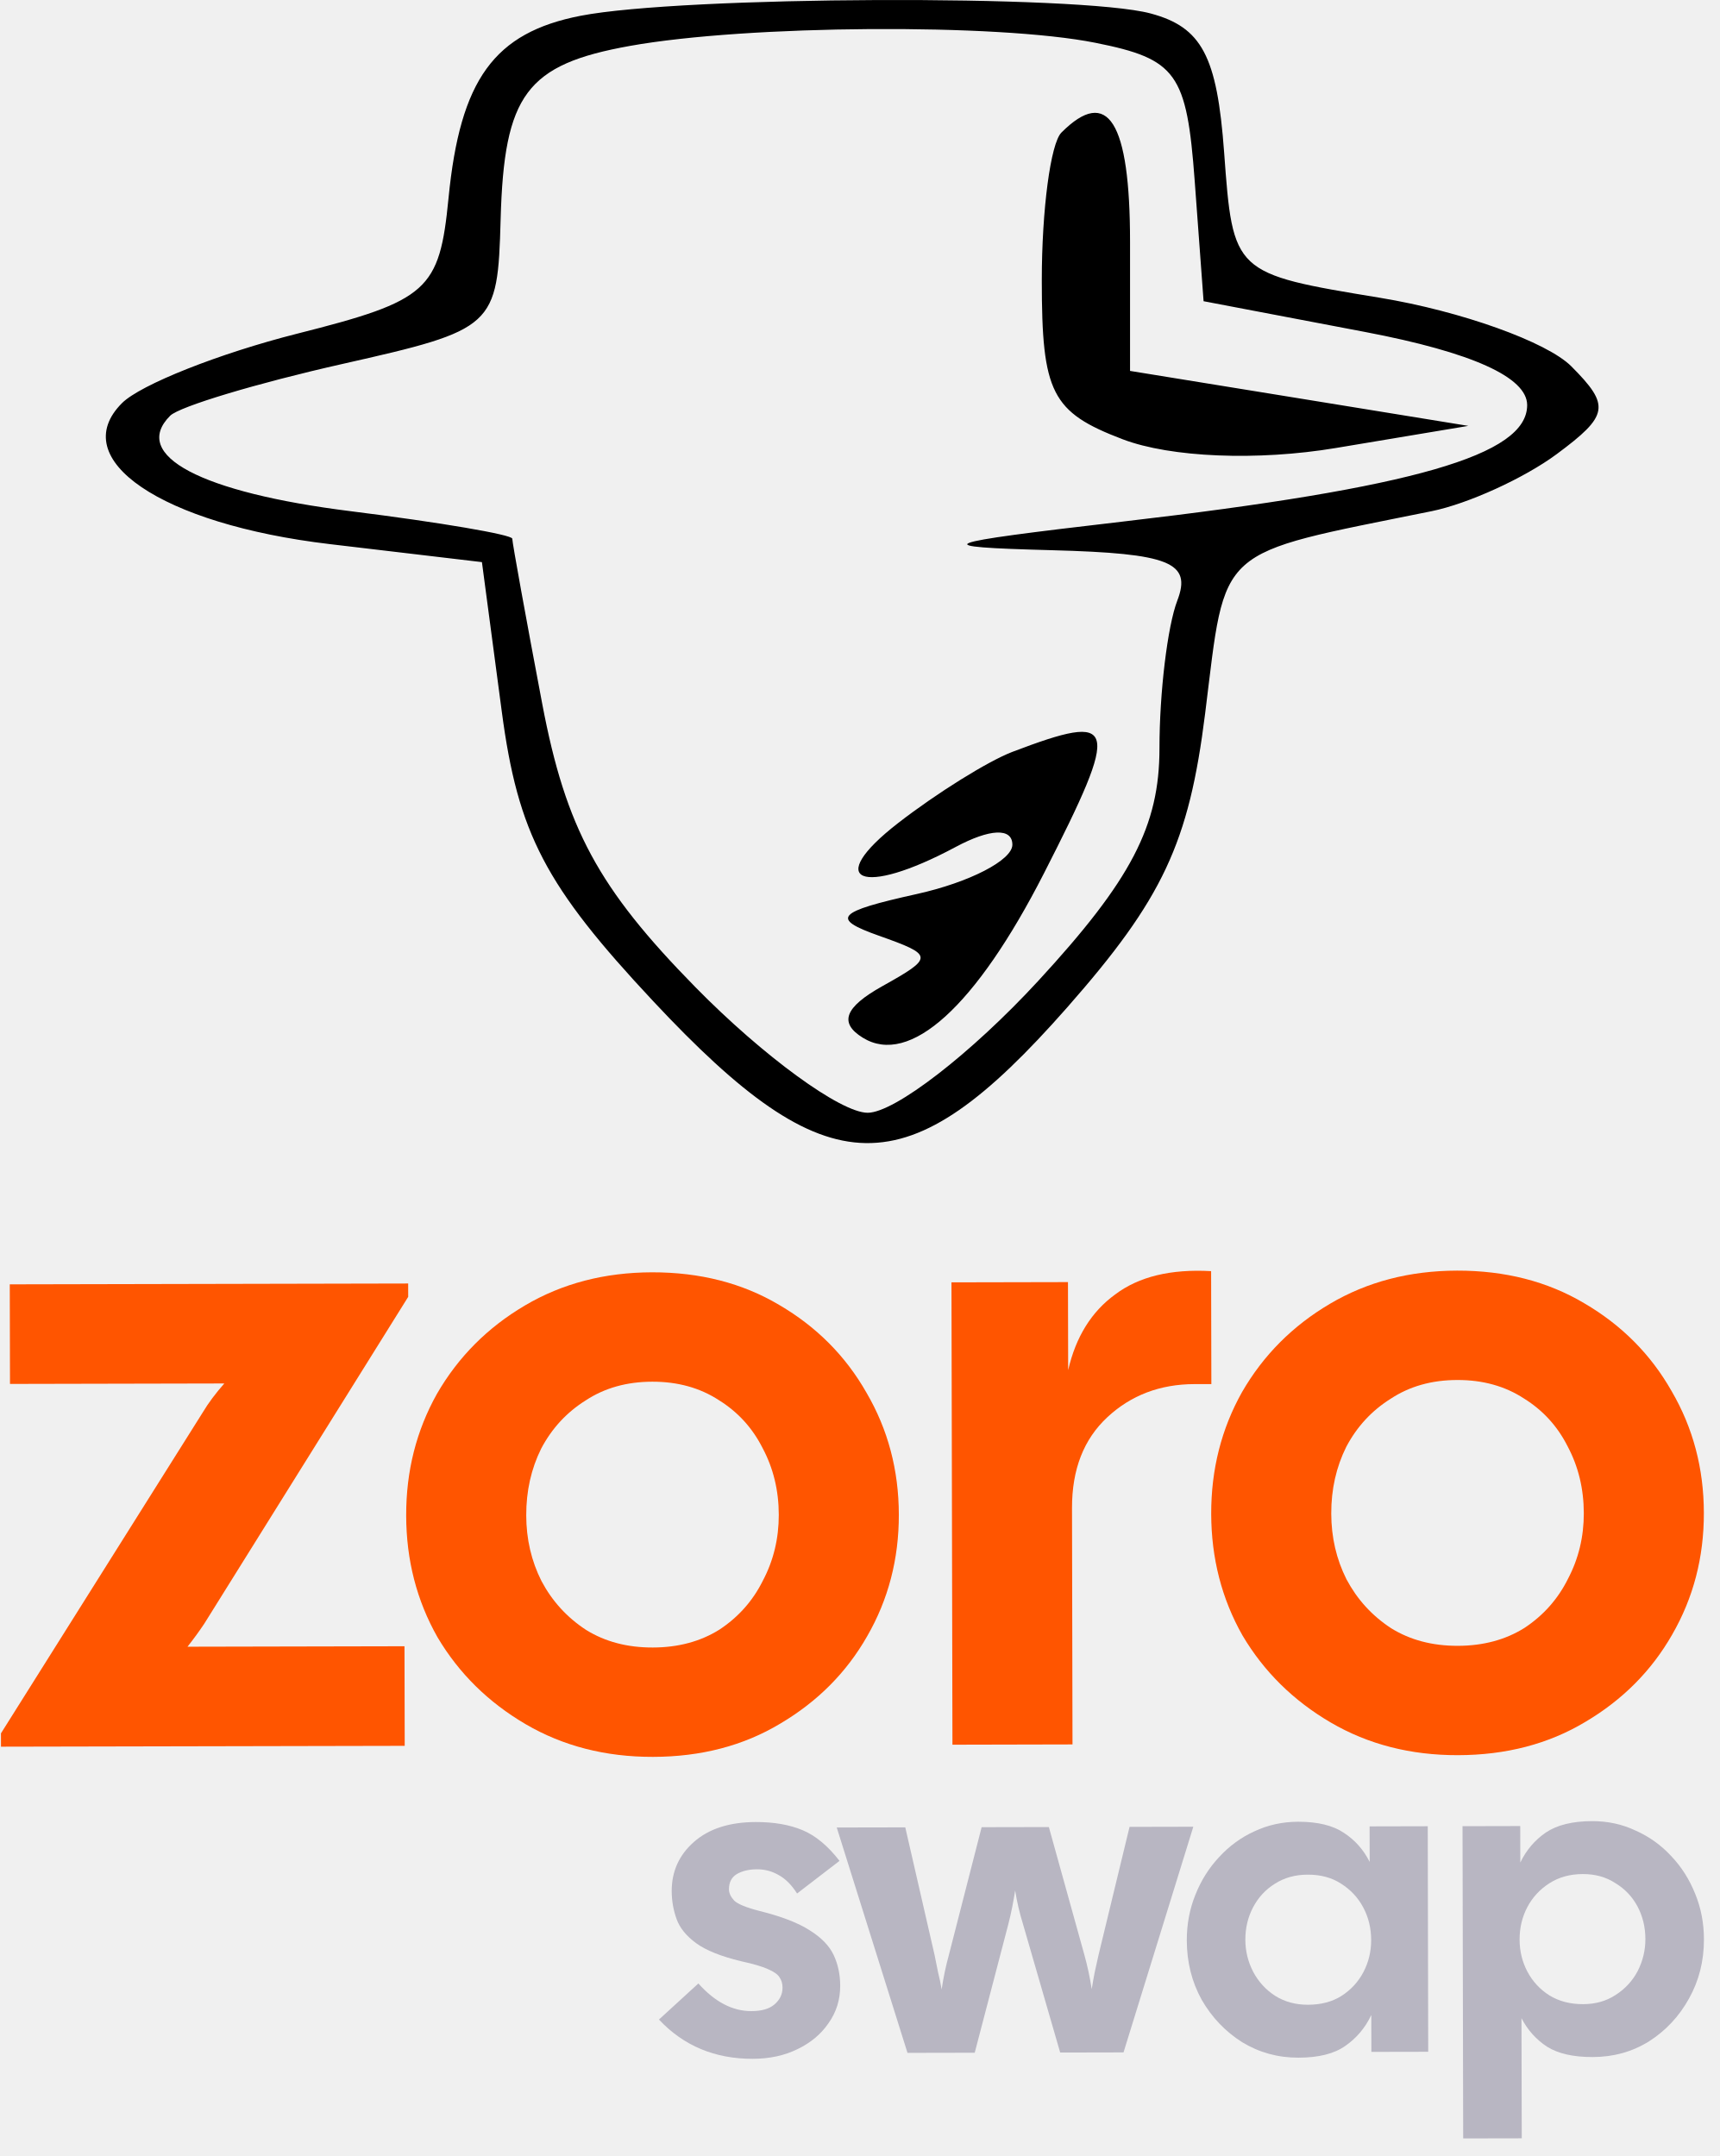
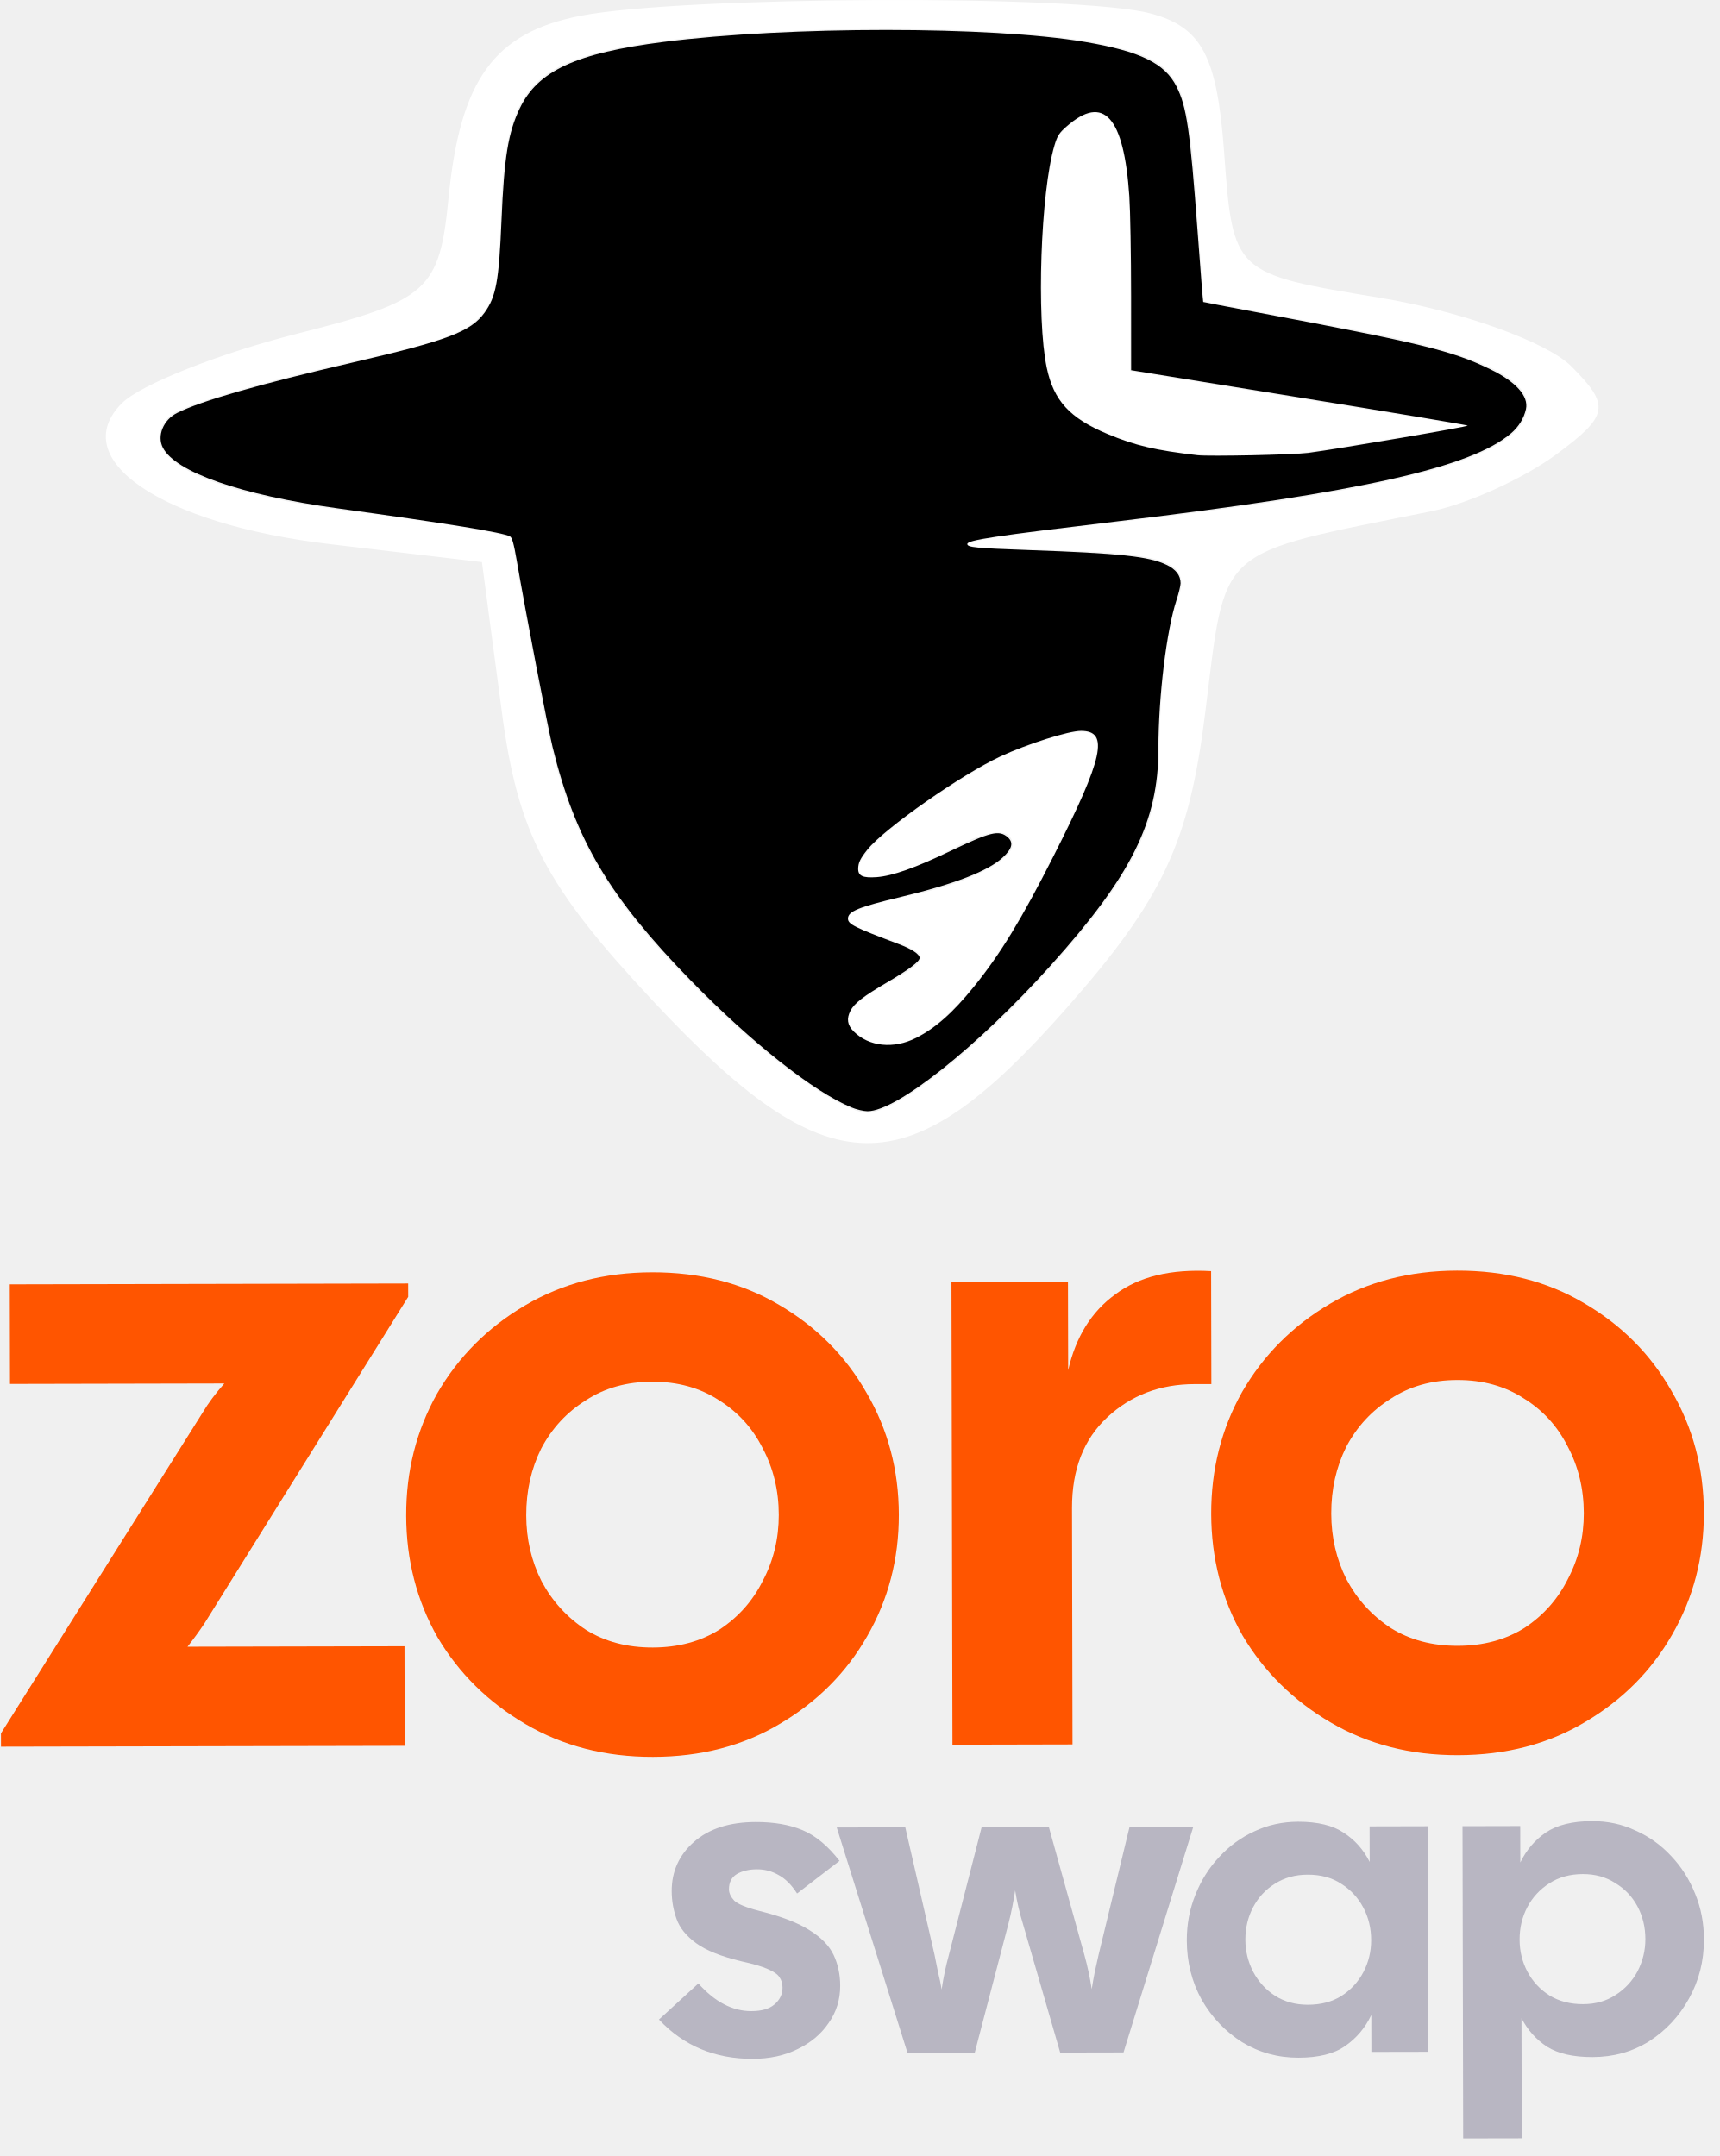
- <svg xmlns="http://www.w3.org/2000/svg" width="63" height="79" viewBox="0 0 63 79" fill="none">
-   <path fill-rule="evenodd" clip-rule="evenodd" d="M21.271 0.578C18.1 1.195 16.856 2.914 16.431 7.263C16.1 10.642 15.684 11.015 10.889 12.226C8.037 12.947 5.148 14.092 4.469 14.771C2.41 16.83 5.909 19.206 12.079 19.937L17.655 20.597L18.381 26.063C18.974 30.546 19.973 32.457 23.934 36.69C30.354 43.555 33.21 43.599 39.083 36.928C42.597 32.936 43.555 30.897 44.149 26.142C44.926 19.926 44.447 20.354 52.444 18.731C53.778 18.46 55.838 17.521 57.024 16.643C58.94 15.222 59 14.865 57.563 13.422C56.674 12.53 53.522 11.4 50.558 10.912C45.179 10.027 45.169 10.017 44.844 5.576C44.586 2.051 44.026 0.995 42.15 0.493C39.544 -0.207 24.992 -0.146 21.271 0.578ZM40.13 1.568C43.104 2.163 43.475 2.678 43.767 6.633L44.092 11.037L50.019 12.166C53.928 12.912 55.946 13.824 55.946 14.844C55.946 16.678 51.808 17.871 41.14 19.111C34.201 19.918 33.908 20.037 38.55 20.161C42.848 20.276 43.666 20.606 43.13 22.005C42.77 22.943 42.476 25.378 42.476 27.417C42.476 30.264 41.443 32.244 38.028 35.949C35.582 38.602 32.773 40.774 31.786 40.774C30.799 40.774 27.961 38.704 25.477 36.173C21.918 32.548 20.729 30.346 19.864 25.79C19.261 22.609 18.767 19.886 18.767 19.739C18.767 19.592 16.108 19.139 12.857 18.733C7.356 18.046 4.782 16.686 6.234 15.233C6.572 14.896 9.409 14.043 12.539 13.337C18.127 12.077 18.231 11.983 18.34 8.04C18.466 3.459 19.284 2.363 23.078 1.682C27.385 0.91 36.531 0.848 40.13 1.568ZM38.884 4.857C38.488 5.251 38.165 7.687 38.165 10.27C38.165 14.401 38.522 15.103 41.129 16.096C42.884 16.765 46.069 16.896 48.941 16.415L53.791 15.605L47.594 14.597L41.398 13.591V8.864C41.398 4.448 40.585 3.154 38.884 4.857ZM37.087 27.55C36.198 27.889 34.315 29.062 32.901 30.159C30.148 32.295 31.556 32.883 35.003 31.038C36.268 30.36 37.087 30.327 37.087 30.952C37.087 31.519 35.512 32.332 33.585 32.759C30.641 33.412 30.419 33.656 32.191 34.284C34.211 35 34.217 35.077 32.321 36.137C30.942 36.909 30.726 37.479 31.608 38.024C33.325 39.085 35.752 36.882 38.244 32C41.064 26.473 40.962 26.077 37.087 27.55Z" id="zoro-figure" fill="#000000" />
-   <path d="M53.414 64.313C51.676 64.317 50.123 63.918 48.753 63.118C47.383 62.317 46.306 61.255 45.521 59.932C44.758 58.587 44.375 57.1 44.371 55.471C44.368 53.842 44.745 52.354 45.502 51.006C46.281 49.657 47.354 48.58 48.721 47.774C50.087 46.967 51.639 46.562 53.377 46.558C55.136 46.555 56.689 46.953 58.038 47.754C59.408 48.555 60.474 49.627 61.237 50.972C62.022 52.317 62.416 53.804 62.419 55.433C62.423 57.062 62.035 58.55 61.256 59.899C60.498 61.225 59.437 62.291 58.07 63.098C56.725 63.904 55.173 64.309 53.414 64.313ZM53.406 60.306C54.339 60.304 55.153 60.085 55.847 59.65C56.541 59.192 57.072 58.593 57.44 57.854C57.829 57.115 58.023 56.311 58.021 55.442C58.019 54.552 57.822 53.738 57.43 53C57.059 52.263 56.526 51.677 55.83 51.244C55.134 50.79 54.319 50.563 53.385 50.566C52.451 50.567 51.637 50.797 50.943 51.255C50.249 51.691 49.707 52.278 49.318 53.017C48.95 53.757 48.767 54.571 48.769 55.462C48.771 56.331 48.957 57.134 49.328 57.871C49.721 58.609 50.265 59.205 50.961 59.66C51.657 60.093 52.472 60.308 53.406 60.306Z" fill="#FF5500" />
-   <path d="M34.892 63.929L34.856 46.988L39.124 46.979L39.131 50.205C39.41 48.988 39.984 48.063 40.852 47.432C41.719 46.778 42.891 46.494 44.368 46.577L44.377 50.715L43.758 50.716C42.498 50.719 41.435 51.123 40.568 51.928C39.701 52.734 39.269 53.842 39.272 55.254L39.29 63.919L34.892 63.929Z" fill="#FF5500" />
-   <path d="M23.922 64.375C22.185 64.379 20.631 63.98 19.261 63.18C17.891 62.379 16.814 61.317 16.029 59.994C15.266 58.649 14.883 57.162 14.88 55.533C14.876 53.904 15.253 52.416 16.01 51.068C16.79 49.719 17.862 48.642 19.229 47.836C20.595 47.029 22.147 46.624 23.885 46.62C25.644 46.617 27.198 47.015 28.546 47.816C29.916 48.617 30.982 49.69 31.745 51.035C32.53 52.379 32.924 53.866 32.928 55.495C32.931 57.124 32.543 58.613 31.764 59.961C31.007 61.287 29.945 62.354 28.578 63.16C27.233 63.967 25.681 64.372 23.922 64.375ZM23.914 60.368C24.848 60.366 25.662 60.147 26.356 59.712C27.05 59.254 27.581 58.656 27.948 57.916C28.338 57.177 28.531 56.373 28.53 55.504C28.528 54.614 28.331 53.8 27.938 53.062C27.567 52.325 27.034 51.739 26.338 51.306C25.642 50.852 24.827 50.626 23.893 50.628C22.959 50.63 22.145 50.859 21.451 51.317C20.757 51.753 20.216 52.34 19.826 53.079C19.459 53.819 19.276 54.633 19.278 55.524C19.279 56.393 19.466 57.196 19.837 57.934C20.229 58.671 20.773 59.267 21.469 59.722C22.165 60.155 22.98 60.37 23.914 60.368Z" fill="#FF5500" />
-   <path d="M0.036 64.002L0.035 63.513L7.438 51.737C7.632 51.411 7.892 51.063 8.217 50.693L0.366 50.71L0.358 47.061L14.953 47.03L14.954 47.519L7.486 59.491C7.313 59.752 7.108 60.034 6.869 60.339L14.818 60.322L14.826 63.971L0.036 64.002Z" fill="#FF5500" />
-   <path d="M53.602 78.356L53.578 66.915L55.692 66.91L55.695 68.245C55.916 67.789 56.228 67.423 56.63 67.147C57.042 66.87 57.609 66.731 58.329 66.73C58.901 66.729 59.431 66.844 59.919 67.076C60.417 67.297 60.852 67.609 61.224 68.011C61.596 68.402 61.888 68.862 62.101 69.392C62.314 69.91 62.421 70.466 62.422 71.059C62.424 71.854 62.24 72.58 61.871 73.238C61.512 73.885 61.026 74.405 60.412 74.798C59.798 75.181 59.11 75.373 58.347 75.374C57.638 75.376 57.081 75.25 56.678 74.997C56.275 74.733 55.962 74.384 55.738 73.95L55.748 78.352L53.602 78.356ZM57.994 73.436C58.449 73.436 58.846 73.323 59.185 73.1C59.534 72.877 59.804 72.585 59.994 72.225C60.184 71.853 60.278 71.461 60.277 71.048C60.276 70.614 60.18 70.217 59.989 69.857C59.797 69.497 59.526 69.212 59.176 69.001C58.837 68.779 58.439 68.668 57.984 68.669C57.518 68.67 57.11 68.782 56.761 69.006C56.412 69.229 56.142 69.521 55.952 69.881C55.762 70.242 55.668 70.639 55.669 71.074C55.67 71.497 55.766 71.889 55.957 72.249C56.149 72.609 56.419 72.9 56.77 73.121C57.12 73.332 57.528 73.438 57.994 73.436Z" fill="#B8B6C2" />
-   <path d="M47.57 75.397C46.818 75.399 46.129 75.21 45.503 74.829C44.888 74.439 44.394 73.921 44.022 73.275C43.66 72.619 43.479 71.894 43.477 71.099C43.476 70.506 43.581 69.95 43.791 69.43C44.002 68.9 44.292 68.439 44.662 68.046C45.032 67.642 45.461 67.329 45.948 67.106C46.445 66.871 46.98 66.754 47.552 66.752C48.272 66.751 48.834 66.888 49.237 67.162C49.64 67.426 49.954 67.78 50.177 68.225L50.174 66.922L52.304 66.917L52.321 75.181L50.239 75.185L50.236 73.834C50.015 74.301 49.698 74.678 49.285 74.965C48.883 75.251 48.312 75.396 47.57 75.397ZM47.916 73.458C48.392 73.457 48.8 73.35 49.139 73.137C49.488 72.914 49.757 72.622 49.947 72.262C50.137 71.901 50.232 71.509 50.231 71.085C50.23 70.651 50.134 70.254 49.942 69.894C49.751 69.534 49.48 69.243 49.13 69.022C48.79 68.8 48.382 68.689 47.906 68.691C47.45 68.691 47.048 68.803 46.699 69.027C46.36 69.239 46.096 69.526 45.906 69.886C45.716 70.247 45.621 70.645 45.622 71.079C45.623 71.492 45.719 71.884 45.911 72.254C46.102 72.614 46.368 72.905 46.707 73.127C47.057 73.348 47.46 73.459 47.916 73.458Z" fill="#B8B6C2" />
-   <path d="M33.245 75.221L30.653 66.963L33.164 66.958L34.239 71.643C34.282 71.844 34.324 72.056 34.367 72.279C34.421 72.49 34.463 72.697 34.496 72.898C34.558 72.474 34.647 72.05 34.763 71.626L35.961 66.952L38.424 66.947L39.721 71.616C39.839 72.039 39.929 72.463 39.994 72.886C40.025 72.685 40.062 72.478 40.104 72.266C40.156 72.044 40.203 71.832 40.245 71.63L41.38 66.94L43.716 66.935L41.159 75.204L38.839 75.209L37.478 70.508C37.35 70.095 37.254 69.682 37.189 69.269C37.158 69.471 37.121 69.677 37.08 69.889C37.038 70.101 36.99 70.308 36.938 70.509L35.708 75.216L33.245 75.221Z" fill="#B8B6C2" />
-   <path d="M27.576 75.439C26.188 75.442 25.043 74.963 24.14 74L25.584 72.678C26.189 73.355 26.836 73.693 27.525 73.691C27.895 73.691 28.176 73.611 28.366 73.451C28.567 73.281 28.667 73.075 28.667 72.831C28.667 72.683 28.629 72.555 28.555 72.45C28.491 72.344 28.348 72.244 28.125 72.149C27.913 72.054 27.59 71.959 27.155 71.865C26.413 71.686 25.862 71.465 25.501 71.201C25.14 70.937 24.901 70.641 24.784 70.312C24.667 69.984 24.608 69.645 24.607 69.296C24.606 68.575 24.875 67.976 25.414 67.498C25.964 67.01 26.721 66.765 27.685 66.763C28.352 66.761 28.924 66.861 29.402 67.061C29.879 67.261 30.33 67.636 30.755 68.186L29.2 69.381C28.998 69.064 28.77 68.837 28.515 68.7C28.271 68.562 28.012 68.494 27.736 68.495C27.439 68.495 27.191 68.554 26.99 68.671C26.799 68.788 26.704 68.974 26.705 69.228C26.705 69.365 26.769 69.503 26.896 69.641C27.024 69.767 27.331 69.894 27.819 70.02C28.624 70.219 29.239 70.457 29.664 70.731C30.088 70.995 30.38 71.296 30.54 71.635C30.699 71.974 30.779 72.35 30.78 72.763C30.781 73.271 30.639 73.727 30.354 74.13C30.079 74.534 29.699 74.852 29.212 75.086C28.736 75.32 28.19 75.438 27.576 75.439Z" fill="#B8B6C2" />
+ <svg xmlns="http://www.w3.org/2000/svg" width="63" height="79" viewBox="0 0 63 79" fill="none" version="1.1" id="svg8">
+   <defs id="defs8" />
+   <path fill-rule="evenodd" clip-rule="evenodd" d="M21.271 0.578C18.1 1.195 16.856 2.914 16.431 7.263C16.1 10.642 15.684 11.015 10.889 12.226C8.037 12.947 5.148 14.092 4.469 14.771C2.41 16.83 5.909 19.206 12.079 19.937L17.655 20.597L18.381 26.063C18.974 30.546 19.973 32.457 23.934 36.69C30.354 43.555 33.21 43.599 39.083 36.928C42.597 32.936 43.555 30.897 44.149 26.142C44.926 19.926 44.447 20.354 52.444 18.731C53.778 18.46 55.838 17.521 57.024 16.643C58.94 15.222 59 14.865 57.563 13.422C56.674 12.53 53.522 11.4 50.558 10.912C45.179 10.027 45.169 10.017 44.844 5.576C44.586 2.051 44.026 0.995 42.15 0.493C39.544 -0.207 24.992 -0.146 21.271 0.578ZM40.13 1.568C43.104 2.163 43.475 2.678 43.767 6.633L44.092 11.037L50.019 12.166C53.928 12.912 55.946 13.824 55.946 14.844C55.946 16.678 51.808 17.871 41.14 19.111C34.201 19.918 33.908 20.037 38.55 20.161C42.848 20.276 43.666 20.606 43.13 22.005C42.77 22.943 42.476 25.378 42.476 27.417C42.476 30.264 41.443 32.244 38.028 35.949C35.582 38.602 32.773 40.774 31.786 40.774C30.799 40.774 27.961 38.704 25.477 36.173C21.918 32.548 20.729 30.346 19.864 25.79C19.261 22.609 18.767 19.886 18.767 19.739C18.767 19.592 16.108 19.139 12.857 18.733C7.356 18.046 4.782 16.686 6.234 15.233C6.572 14.896 9.409 14.043 12.539 13.337C18.127 12.077 18.231 11.983 18.34 8.04C18.466 3.459 19.284 2.363 23.078 1.682C27.385 0.91 36.531 0.848 40.13 1.568ZM38.884 4.857C38.488 5.251 38.165 7.687 38.165 10.27C38.165 14.401 38.522 15.103 41.129 16.096C42.884 16.765 46.069 16.896 48.941 16.415L53.791 15.605L47.594 14.597L41.398 13.591V8.864C41.398 4.448 40.585 3.154 38.884 4.857ZM37.087 27.55C36.198 27.889 34.315 29.062 32.901 30.159C30.148 32.295 31.556 32.883 35.003 31.038C36.268 30.36 37.087 30.327 37.087 30.952C37.087 31.519 35.512 32.332 33.585 32.759C30.641 33.412 30.419 33.656 32.191 34.284C34.211 35 34.217 35.077 32.321 36.137C30.942 36.909 30.726 37.479 31.608 38.024C33.325 39.085 35.752 36.882 38.244 32C41.064 26.473 40.962 26.077 37.087 27.55Z" id="zoro-figure" fill="#000000" style="fill:#ffffff;fill-opacity:1" />
+   <path d="M53.414 64.313C51.676 64.317 50.123 63.918 48.753 63.118C47.383 62.317 46.306 61.255 45.521 59.932C44.758 58.587 44.375 57.1 44.371 55.471C44.368 53.842 44.745 52.354 45.502 51.006C46.281 49.657 47.354 48.58 48.721 47.774C50.087 46.967 51.639 46.562 53.377 46.558C55.136 46.555 56.689 46.953 58.038 47.754C59.408 48.555 60.474 49.627 61.237 50.972C62.022 52.317 62.416 53.804 62.419 55.433C62.423 57.062 62.035 58.55 61.256 59.899C60.498 61.225 59.437 62.291 58.07 63.098C56.725 63.904 55.173 64.309 53.414 64.313ZM53.406 60.306C54.339 60.304 55.153 60.085 55.847 59.65C56.541 59.192 57.072 58.593 57.44 57.854C57.829 57.115 58.023 56.311 58.021 55.442C58.019 54.552 57.822 53.738 57.43 53C57.059 52.263 56.526 51.677 55.83 51.244C55.134 50.79 54.319 50.563 53.385 50.566C52.451 50.567 51.637 50.797 50.943 51.255C50.249 51.691 49.707 52.278 49.318 53.017C48.95 53.757 48.767 54.571 48.769 55.462C48.771 56.331 48.957 57.134 49.328 57.871C49.721 58.609 50.265 59.205 50.961 59.66C51.657 60.093 52.472 60.308 53.406 60.306Z" fill="#FF5500" id="path1" />
+   <path d="M34.892 63.929L34.856 46.988L39.124 46.979L39.131 50.205C39.41 48.988 39.984 48.063 40.852 47.432C41.719 46.778 42.891 46.494 44.368 46.577L44.377 50.715L43.758 50.716C42.498 50.719 41.435 51.123 40.568 51.928C39.701 52.734 39.269 53.842 39.272 55.254L39.29 63.919L34.892 63.929Z" fill="#FF5500" id="path2" />
+   <path d="M23.922 64.375C22.185 64.379 20.631 63.98 19.261 63.18C17.891 62.379 16.814 61.317 16.029 59.994C15.266 58.649 14.883 57.162 14.88 55.533C14.876 53.904 15.253 52.416 16.01 51.068C16.79 49.719 17.862 48.642 19.229 47.836C20.595 47.029 22.147 46.624 23.885 46.62C25.644 46.617 27.198 47.015 28.546 47.816C29.916 48.617 30.982 49.69 31.745 51.035C32.53 52.379 32.924 53.866 32.928 55.495C32.931 57.124 32.543 58.613 31.764 59.961C31.007 61.287 29.945 62.354 28.578 63.16C27.233 63.967 25.681 64.372 23.922 64.375ZM23.914 60.368C24.848 60.366 25.662 60.147 26.356 59.712C27.05 59.254 27.581 58.656 27.948 57.916C28.338 57.177 28.531 56.373 28.53 55.504C28.528 54.614 28.331 53.8 27.938 53.062C27.567 52.325 27.034 51.739 26.338 51.306C25.642 50.852 24.827 50.626 23.893 50.628C22.959 50.63 22.145 50.859 21.451 51.317C20.757 51.753 20.216 52.34 19.826 53.079C19.459 53.819 19.276 54.633 19.278 55.524C19.279 56.393 19.466 57.196 19.837 57.934C20.229 58.671 20.773 59.267 21.469 59.722C22.165 60.155 22.98 60.37 23.914 60.368Z" fill="#FF5500" id="path3" />
+   <path d="M0.036 64.002L0.035 63.513L7.438 51.737C7.632 51.411 7.892 51.063 8.217 50.693L0.366 50.71L0.358 47.061L14.953 47.03L14.954 47.519L7.486 59.491C7.313 59.752 7.108 60.034 6.869 60.339L14.818 60.322L14.826 63.971L0.036 64.002Z" fill="#FF5500" id="path4" />
+   <path d="M53.602 78.356L53.578 66.915L55.692 66.91L55.695 68.245C55.916 67.789 56.228 67.423 56.63 67.147C57.042 66.87 57.609 66.731 58.329 66.73C58.901 66.729 59.431 66.844 59.919 67.076C60.417 67.297 60.852 67.609 61.224 68.011C61.596 68.402 61.888 68.862 62.101 69.392C62.314 69.91 62.421 70.466 62.422 71.059C62.424 71.854 62.24 72.58 61.871 73.238C61.512 73.885 61.026 74.405 60.412 74.798C59.798 75.181 59.11 75.373 58.347 75.374C57.638 75.376 57.081 75.25 56.678 74.997C56.275 74.733 55.962 74.384 55.738 73.95L55.748 78.352L53.602 78.356ZM57.994 73.436C58.449 73.436 58.846 73.323 59.185 73.1C59.534 72.877 59.804 72.585 59.994 72.225C60.184 71.853 60.278 71.461 60.277 71.048C60.276 70.614 60.18 70.217 59.989 69.857C59.797 69.497 59.526 69.212 59.176 69.001C58.837 68.779 58.439 68.668 57.984 68.669C57.518 68.67 57.11 68.782 56.761 69.006C56.412 69.229 56.142 69.521 55.952 69.881C55.762 70.242 55.668 70.639 55.669 71.074C55.67 71.497 55.766 71.889 55.957 72.249C56.149 72.609 56.419 72.9 56.77 73.121C57.12 73.332 57.528 73.438 57.994 73.436Z" fill="#B8B6C2" id="path5" />
+   <path d="M47.57 75.397C46.818 75.399 46.129 75.21 45.503 74.829C44.888 74.439 44.394 73.921 44.022 73.275C43.66 72.619 43.479 71.894 43.477 71.099C43.476 70.506 43.581 69.95 43.791 69.43C44.002 68.9 44.292 68.439 44.662 68.046C45.032 67.642 45.461 67.329 45.948 67.106C46.445 66.871 46.98 66.754 47.552 66.752C48.272 66.751 48.834 66.888 49.237 67.162C49.64 67.426 49.954 67.78 50.177 68.225L50.174 66.922L52.304 66.917L52.321 75.181L50.239 75.185L50.236 73.834C50.015 74.301 49.698 74.678 49.285 74.965C48.883 75.251 48.312 75.396 47.57 75.397ZM47.916 73.458C48.392 73.457 48.8 73.35 49.139 73.137C49.488 72.914 49.757 72.622 49.947 72.262C50.137 71.901 50.232 71.509 50.231 71.085C50.23 70.651 50.134 70.254 49.942 69.894C49.751 69.534 49.48 69.243 49.13 69.022C48.79 68.8 48.382 68.689 47.906 68.691C47.45 68.691 47.048 68.803 46.699 69.027C46.36 69.239 46.096 69.526 45.906 69.886C45.716 70.247 45.621 70.645 45.622 71.079C45.623 71.492 45.719 71.884 45.911 72.254C46.102 72.614 46.368 72.905 46.707 73.127C47.057 73.348 47.46 73.459 47.916 73.458Z" fill="#B8B6C2" id="path6" />
+   <path d="M33.245 75.221L30.653 66.963L33.164 66.958L34.239 71.643C34.282 71.844 34.324 72.056 34.367 72.279C34.421 72.49 34.463 72.697 34.496 72.898C34.558 72.474 34.647 72.05 34.763 71.626L35.961 66.952L38.424 66.947L39.721 71.616C39.839 72.039 39.929 72.463 39.994 72.886C40.025 72.685 40.062 72.478 40.104 72.266C40.156 72.044 40.203 71.832 40.245 71.63L41.38 66.94L43.716 66.935L41.159 75.204L38.839 75.209L37.478 70.508C37.35 70.095 37.254 69.682 37.189 69.269C37.158 69.471 37.121 69.677 37.08 69.889C37.038 70.101 36.99 70.308 36.938 70.509L35.708 75.216L33.245 75.221Z" fill="#B8B6C2" id="path7" />
+   <path d="M27.576 75.439C26.188 75.442 25.043 74.963 24.14 74L25.584 72.678C26.189 73.355 26.836 73.693 27.525 73.691C27.895 73.691 28.176 73.611 28.366 73.451C28.567 73.281 28.667 73.075 28.667 72.831C28.667 72.683 28.629 72.555 28.555 72.45C28.491 72.344 28.348 72.244 28.125 72.149C27.913 72.054 27.59 71.959 27.155 71.865C26.413 71.686 25.862 71.465 25.501 71.201C25.14 70.937 24.901 70.641 24.784 70.312C24.667 69.984 24.608 69.645 24.607 69.296C24.606 68.575 24.875 67.976 25.414 67.498C25.964 67.01 26.721 66.765 27.685 66.763C28.352 66.761 28.924 66.861 29.402 67.061C29.879 67.261 30.33 67.636 30.755 68.186L29.2 69.381C28.998 69.064 28.77 68.837 28.515 68.7C28.271 68.562 28.012 68.494 27.736 68.495C27.439 68.495 27.191 68.554 26.99 68.671C26.799 68.788 26.704 68.974 26.705 69.228C26.705 69.365 26.769 69.503 26.896 69.641C27.024 69.767 27.331 69.894 27.819 70.02C28.624 70.219 29.239 70.457 29.664 70.731C30.088 70.995 30.38 71.296 30.54 71.635C30.699 71.974 30.779 72.35 30.78 72.763C30.781 73.271 30.639 73.727 30.354 74.13C30.079 74.534 29.699 74.852 29.212 75.086C28.736 75.32 28.19 75.438 27.576 75.439Z" fill="#B8B6C2" id="path8" />
+   <path style="opacity:1;fill:#000000;fill-opacity:1;fill-rule:evenodd;stroke:none;stroke-width:0;stroke-dasharray:none;stroke-opacity:1;paint-order:markers stroke fill" d="M 31.178,40.57 C 29.812,40.009 27.523,38.199 25.31,35.93 22.313,32.857 21.08,30.777 20.246,27.384 20.072,26.676 19.255,22.425 18.932,20.543 18.826,19.926 18.761,19.696 18.683,19.654 18.412,19.509 16.493,19.197 12.344,18.623 8.829,18.136 6.432,17.302 5.967,16.403 5.743,15.971 5.982,15.387 6.487,15.132 7.36,14.693 9.494,14.079 12.906,13.287 c 3.49,-0.81 4.339,-1.131 4.845,-1.83 0.424,-0.586 0.529,-1.158 0.622,-3.394 0.096,-2.293 0.245,-3.208 0.668,-4.091 0.661,-1.379 2.062,-2.026 5.274,-2.436 4.567,-0.583 12.008,-0.582 15.434,8.907e-4 2.021,0.344 2.919,0.781 3.348,1.629 0.377,0.744 0.496,1.562 0.776,5.33 0.104,1.407 0.196,2.563 0.205,2.569 0.008,0.006 0.873,0.173 1.921,0.37 6.106,1.15 7.187,1.414 8.594,2.096 0.94,0.456 1.412,0.982 1.308,1.46 -0.072,0.333 -0.261,0.642 -0.541,0.882 -1.462,1.257 -5.495,2.162 -14.362,3.222 -4.626,0.553 -5.562,0.694 -5.562,0.84 0,0.122 0.311,0.152 2.281,0.222 3.3,0.116 4.377,0.232 5.017,0.54 0.345,0.166 0.515,0.389 0.515,0.674 0,0.087 -0.067,0.364 -0.15,0.616 -0.368,1.126 -0.661,3.534 -0.662,5.444 -0.002,2.673 -0.983,4.646 -3.948,7.946 -2.672,2.974 -5.646,5.341 -6.709,5.341 -0.138,0 -0.409,-0.065 -0.604,-0.145 z m 2.374,-2.534 c 0.719,-0.363 1.354,-0.925 2.132,-1.887 0.966,-1.194 1.736,-2.458 2.91,-4.775 1.833,-3.617 2.047,-4.594 1.007,-4.594 -0.454,0 -1.972,0.481 -2.945,0.933 -1.444,0.671 -4.267,2.649 -4.88,3.418 -0.266,0.334 -0.338,0.484 -0.338,0.705 0,0.264 0.173,0.341 0.682,0.304 0.571,-0.042 1.409,-0.339 2.693,-0.954 1.475,-0.706 1.785,-0.781 2.1,-0.511 0.224,0.193 0.169,0.423 -0.176,0.742 -0.543,0.502 -1.76,0.973 -3.736,1.448 -1.563,0.376 -1.937,0.529 -1.937,0.795 0,0.204 0.226,0.318 1.848,0.929 0.488,0.184 0.777,0.374 0.777,0.511 0,0.132 -0.389,0.425 -1.186,0.892 -0.878,0.515 -1.207,0.77 -1.348,1.043 -0.151,0.293 -0.115,0.528 0.119,0.761 0.556,0.556 1.463,0.651 2.28,0.238 z M 47.906,16.597 c 1.202,-0.16 5.906,-0.965 5.861,-1.003 -0.027,-0.023 -2.812,-0.489 -6.19,-1.035 L 41.438,13.565 41.437,10.845 c -5.32e-4,-1.496 -0.03,-3.142 -0.065,-3.658 -0.198,-2.918 -0.939,-3.744 -2.295,-2.558 -0.279,0.244 -0.344,0.345 -0.45,0.703 -0.505,1.704 -0.665,6.322 -0.282,8.141 0.254,1.209 0.845,1.852 2.231,2.432 1.007,0.421 1.755,0.597 3.299,0.776 0.411,0.048 3.53,-0.018 4.031,-0.085 z" id="path11" />
</svg>
